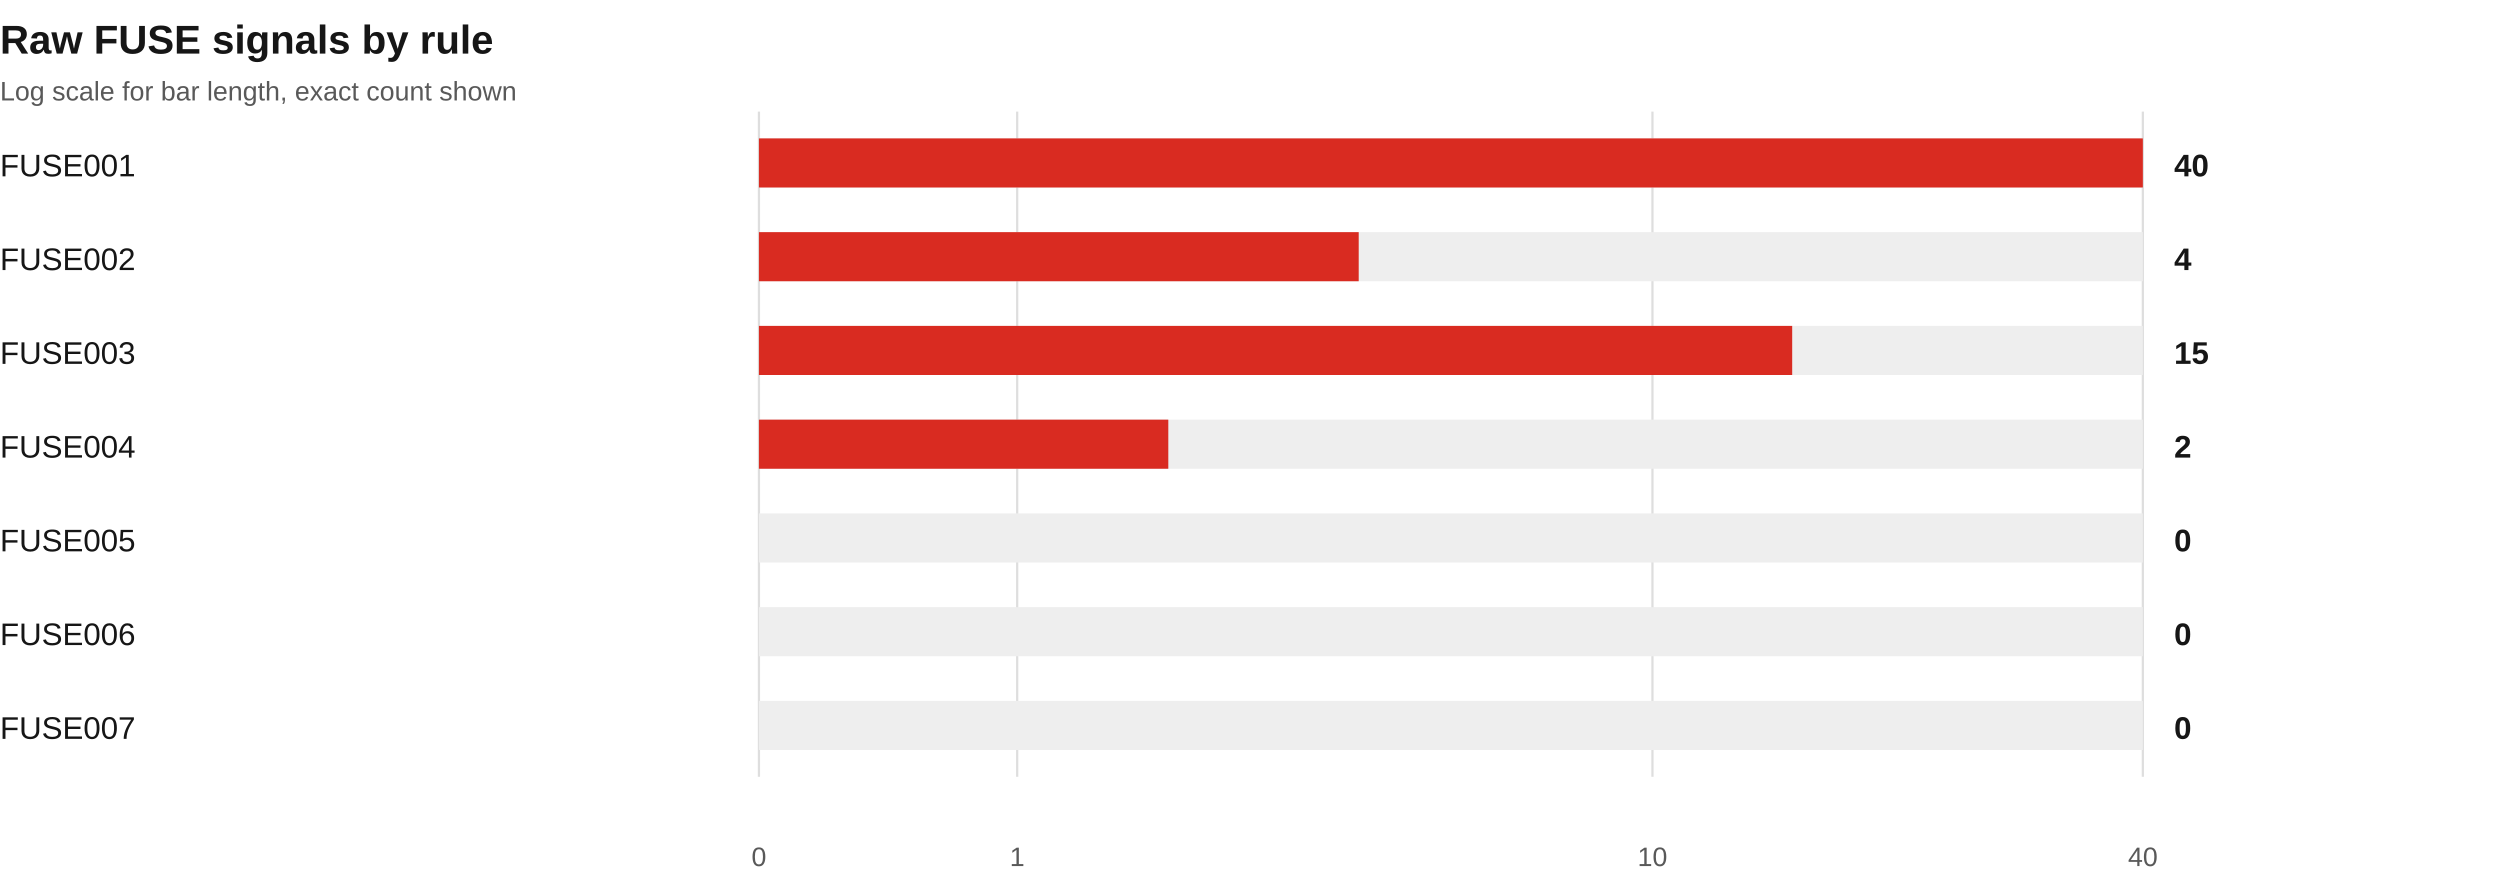
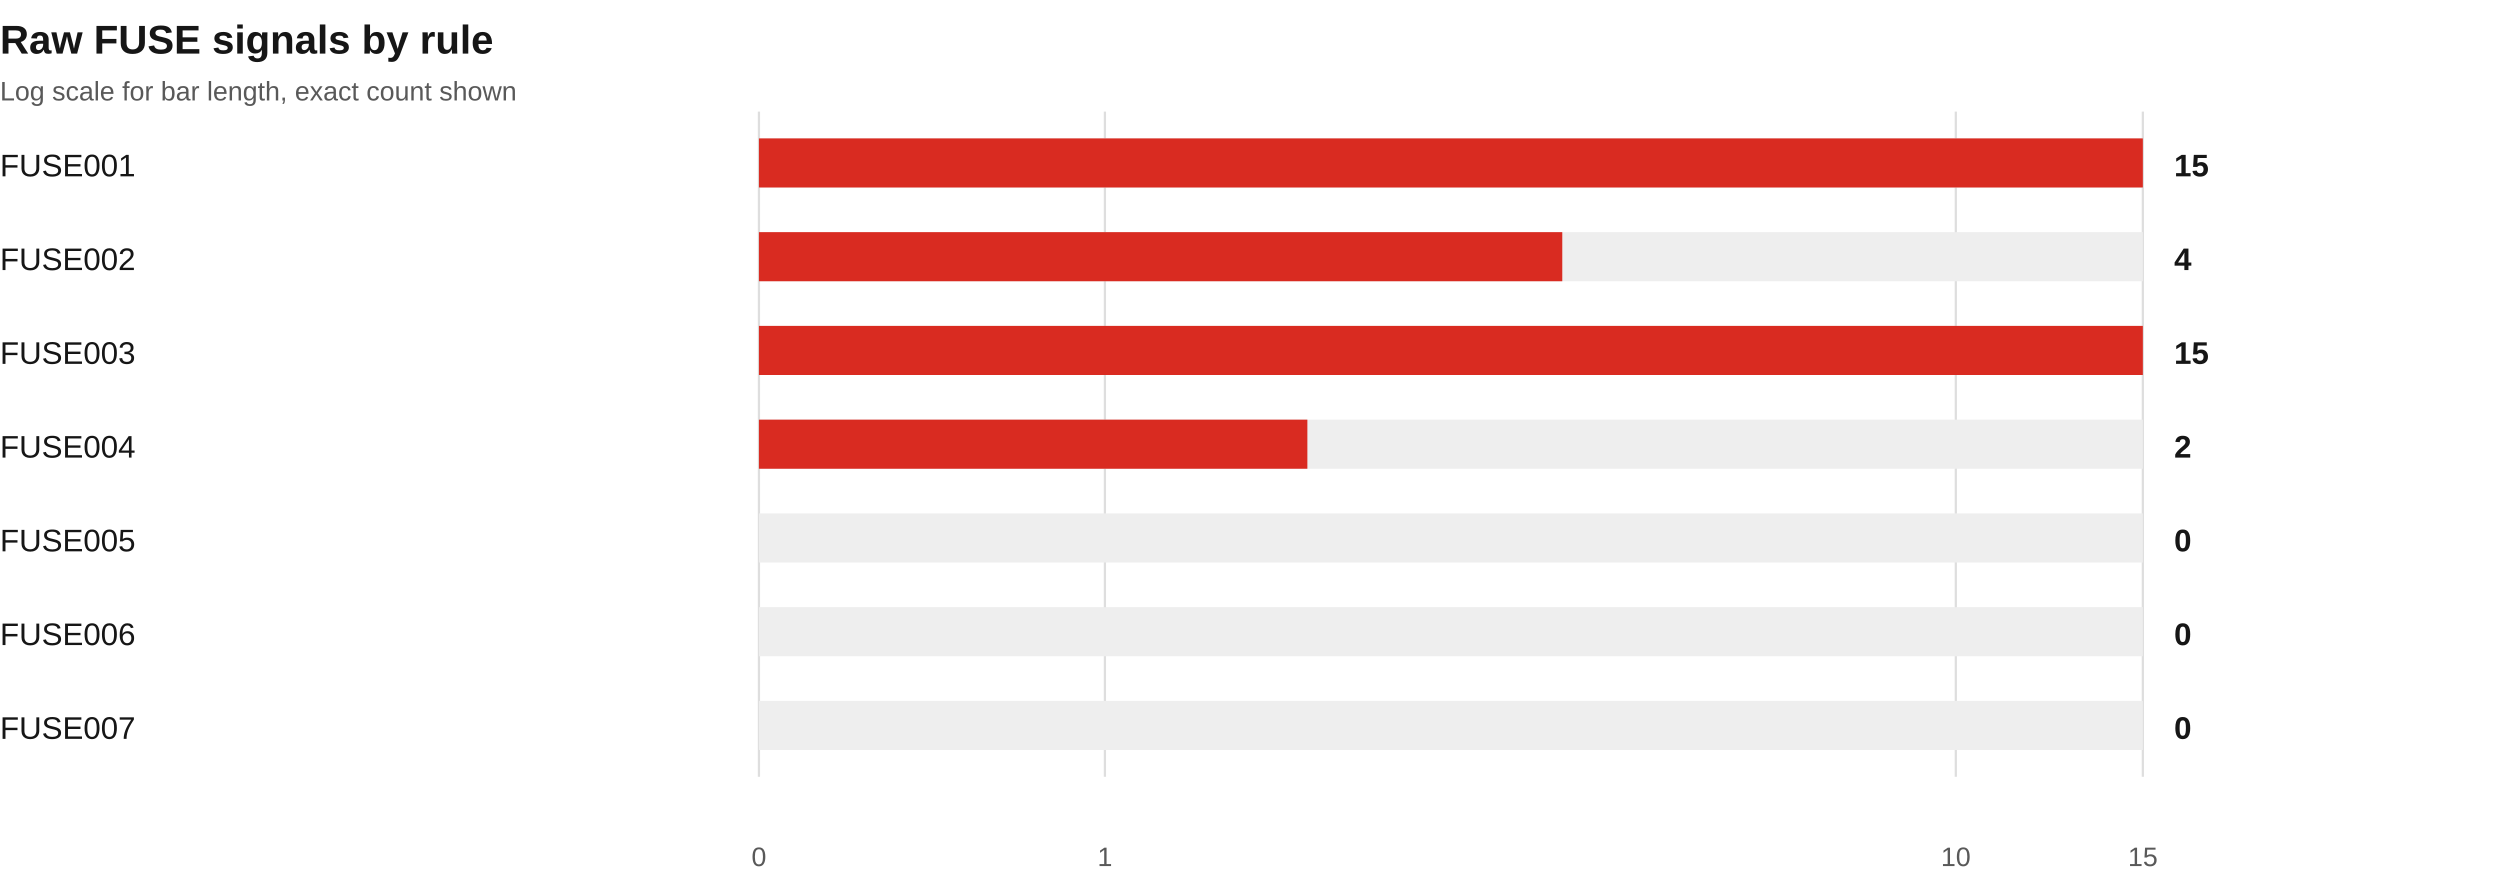
<svg xmlns="http://www.w3.org/2000/svg" viewBox="0 0 1120 400" role="img" aria-labelledby="title desc">
  <style>text{font-family:Arial,sans-serif;fill:#161616}.axis{fill:#595959;font-size:12px}.label{font-size:14px}.value{font-size:14px;font-weight:700}.grid{stroke:#dedede;stroke-width:1}.track{fill:#eeeeee}.bar{fill:#d92b21}</style>
  <text x="0" y="24" font-size="18" font-weight="700">Raw FUSE signals by rule</text>
  <text x="0" y="45" class="axis">Log scale for bar length, exact count shown</text>
  <line x1="340.0" y1="50" x2="340.0" y2="348" class="grid" />
  <text x="340.0" y="388" text-anchor="middle" class="axis">0</text>
-   <line x1="455.7" y1="50" x2="455.7" y2="348" class="grid" />
-   <text x="455.7" y="388" text-anchor="middle" class="axis">1</text>
-   <line x1="740.3" y1="50" x2="740.3" y2="348" class="grid" />
-   <text x="740.3" y="388" text-anchor="middle" class="axis">10</text>
+   <line x1="495.0" y1="50" x2="495.0" y2="348" class="grid" />
+   <text x="495.0" y="388" text-anchor="middle" class="axis">1</text>
+   <line x1="876.2" y1="50" x2="876.2" y2="348" class="grid" />
+   <text x="876.2" y="388" text-anchor="middle" class="axis">10</text>
  <line x1="960.0" y1="50" x2="960.0" y2="348" class="grid" />
-   <text x="960.0" y="388" text-anchor="middle" class="axis">40</text>
+   <text x="960.0" y="388" text-anchor="middle" class="axis">15</text>
  <text x="0" y="79" class="label">FUSE001</text>
  <rect x="340" y="62" width="620" height="22" class="track" />
  <rect x="340" y="62" width="620.0" height="22" class="bar" />
-   <text x="974" y="79" class="value">40</text>
+   <text x="974" y="79" class="value">15</text>
  <text x="0" y="121" class="label">FUSE002</text>
  <rect x="340" y="104" width="620" height="22" class="track" />
-   <rect x="340" y="104" width="268.7" height="22" class="bar" />
+   <rect x="340" y="104" width="359.9" height="22" class="bar" />
  <text x="974" y="121" class="value">4</text>
  <text x="0" y="163" class="label">FUSE003</text>
  <rect x="340" y="146" width="620" height="22" class="track" />
-   <rect x="340" y="146" width="462.9" height="22" class="bar" />
+   <rect x="340" y="146" width="620.0" height="22" class="bar" />
  <text x="974" y="163" class="value">15</text>
  <text x="0" y="205" class="label">FUSE004</text>
  <rect x="340" y="188" width="620" height="22" class="track" />
-   <rect x="340" y="188" width="183.4" height="22" class="bar" />
+   <rect x="340" y="188" width="245.7" height="22" class="bar" />
  <text x="974" y="205" class="value">2</text>
  <text x="0" y="247" class="label">FUSE005</text>
  <rect x="340" y="230" width="620" height="22" class="track" />
  <rect x="340" y="230" width="0.0" height="22" class="bar" />
  <text x="974" y="247" class="value">0</text>
  <text x="0" y="289" class="label">FUSE006</text>
  <rect x="340" y="272" width="620" height="22" class="track" />
  <rect x="340" y="272" width="0.0" height="22" class="bar" />
  <text x="974" y="289" class="value">0</text>
  <text x="0" y="331" class="label">FUSE007</text>
  <rect x="340" y="314" width="620" height="22" class="track" />
  <rect x="340" y="314" width="0.0" height="22" class="bar" />
  <text x="974" y="331" class="value">0</text>
</svg>
